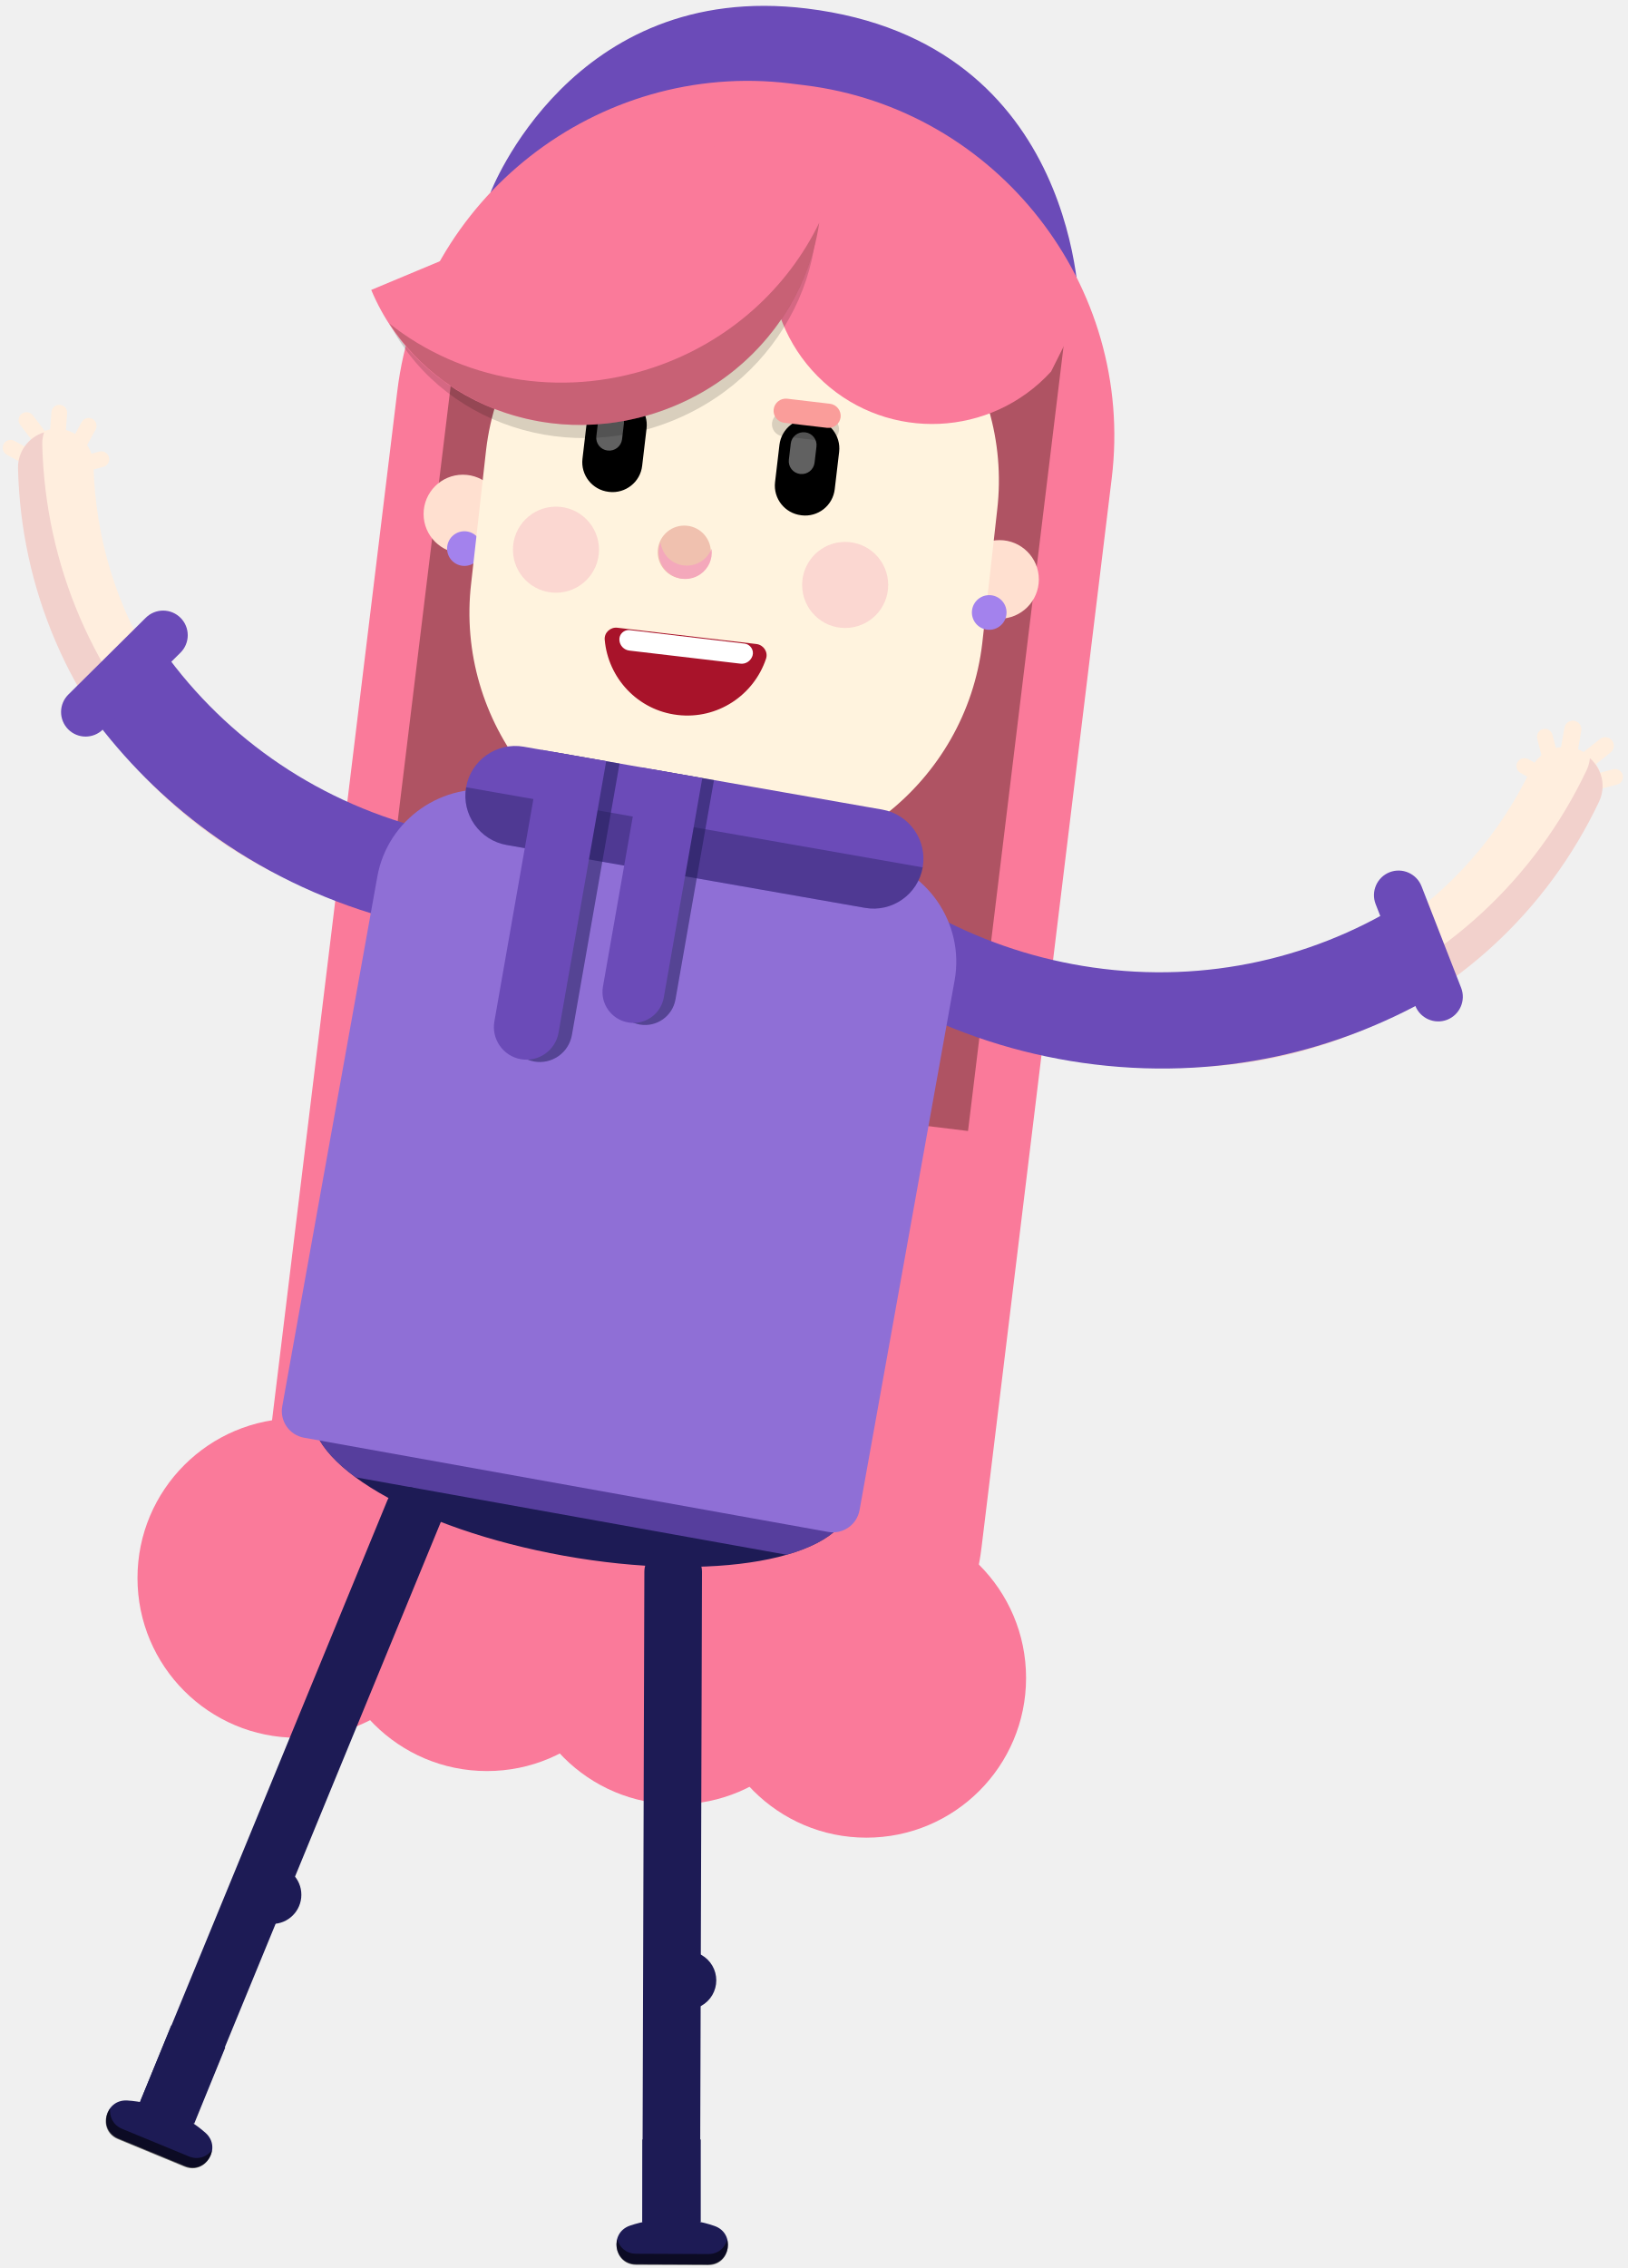
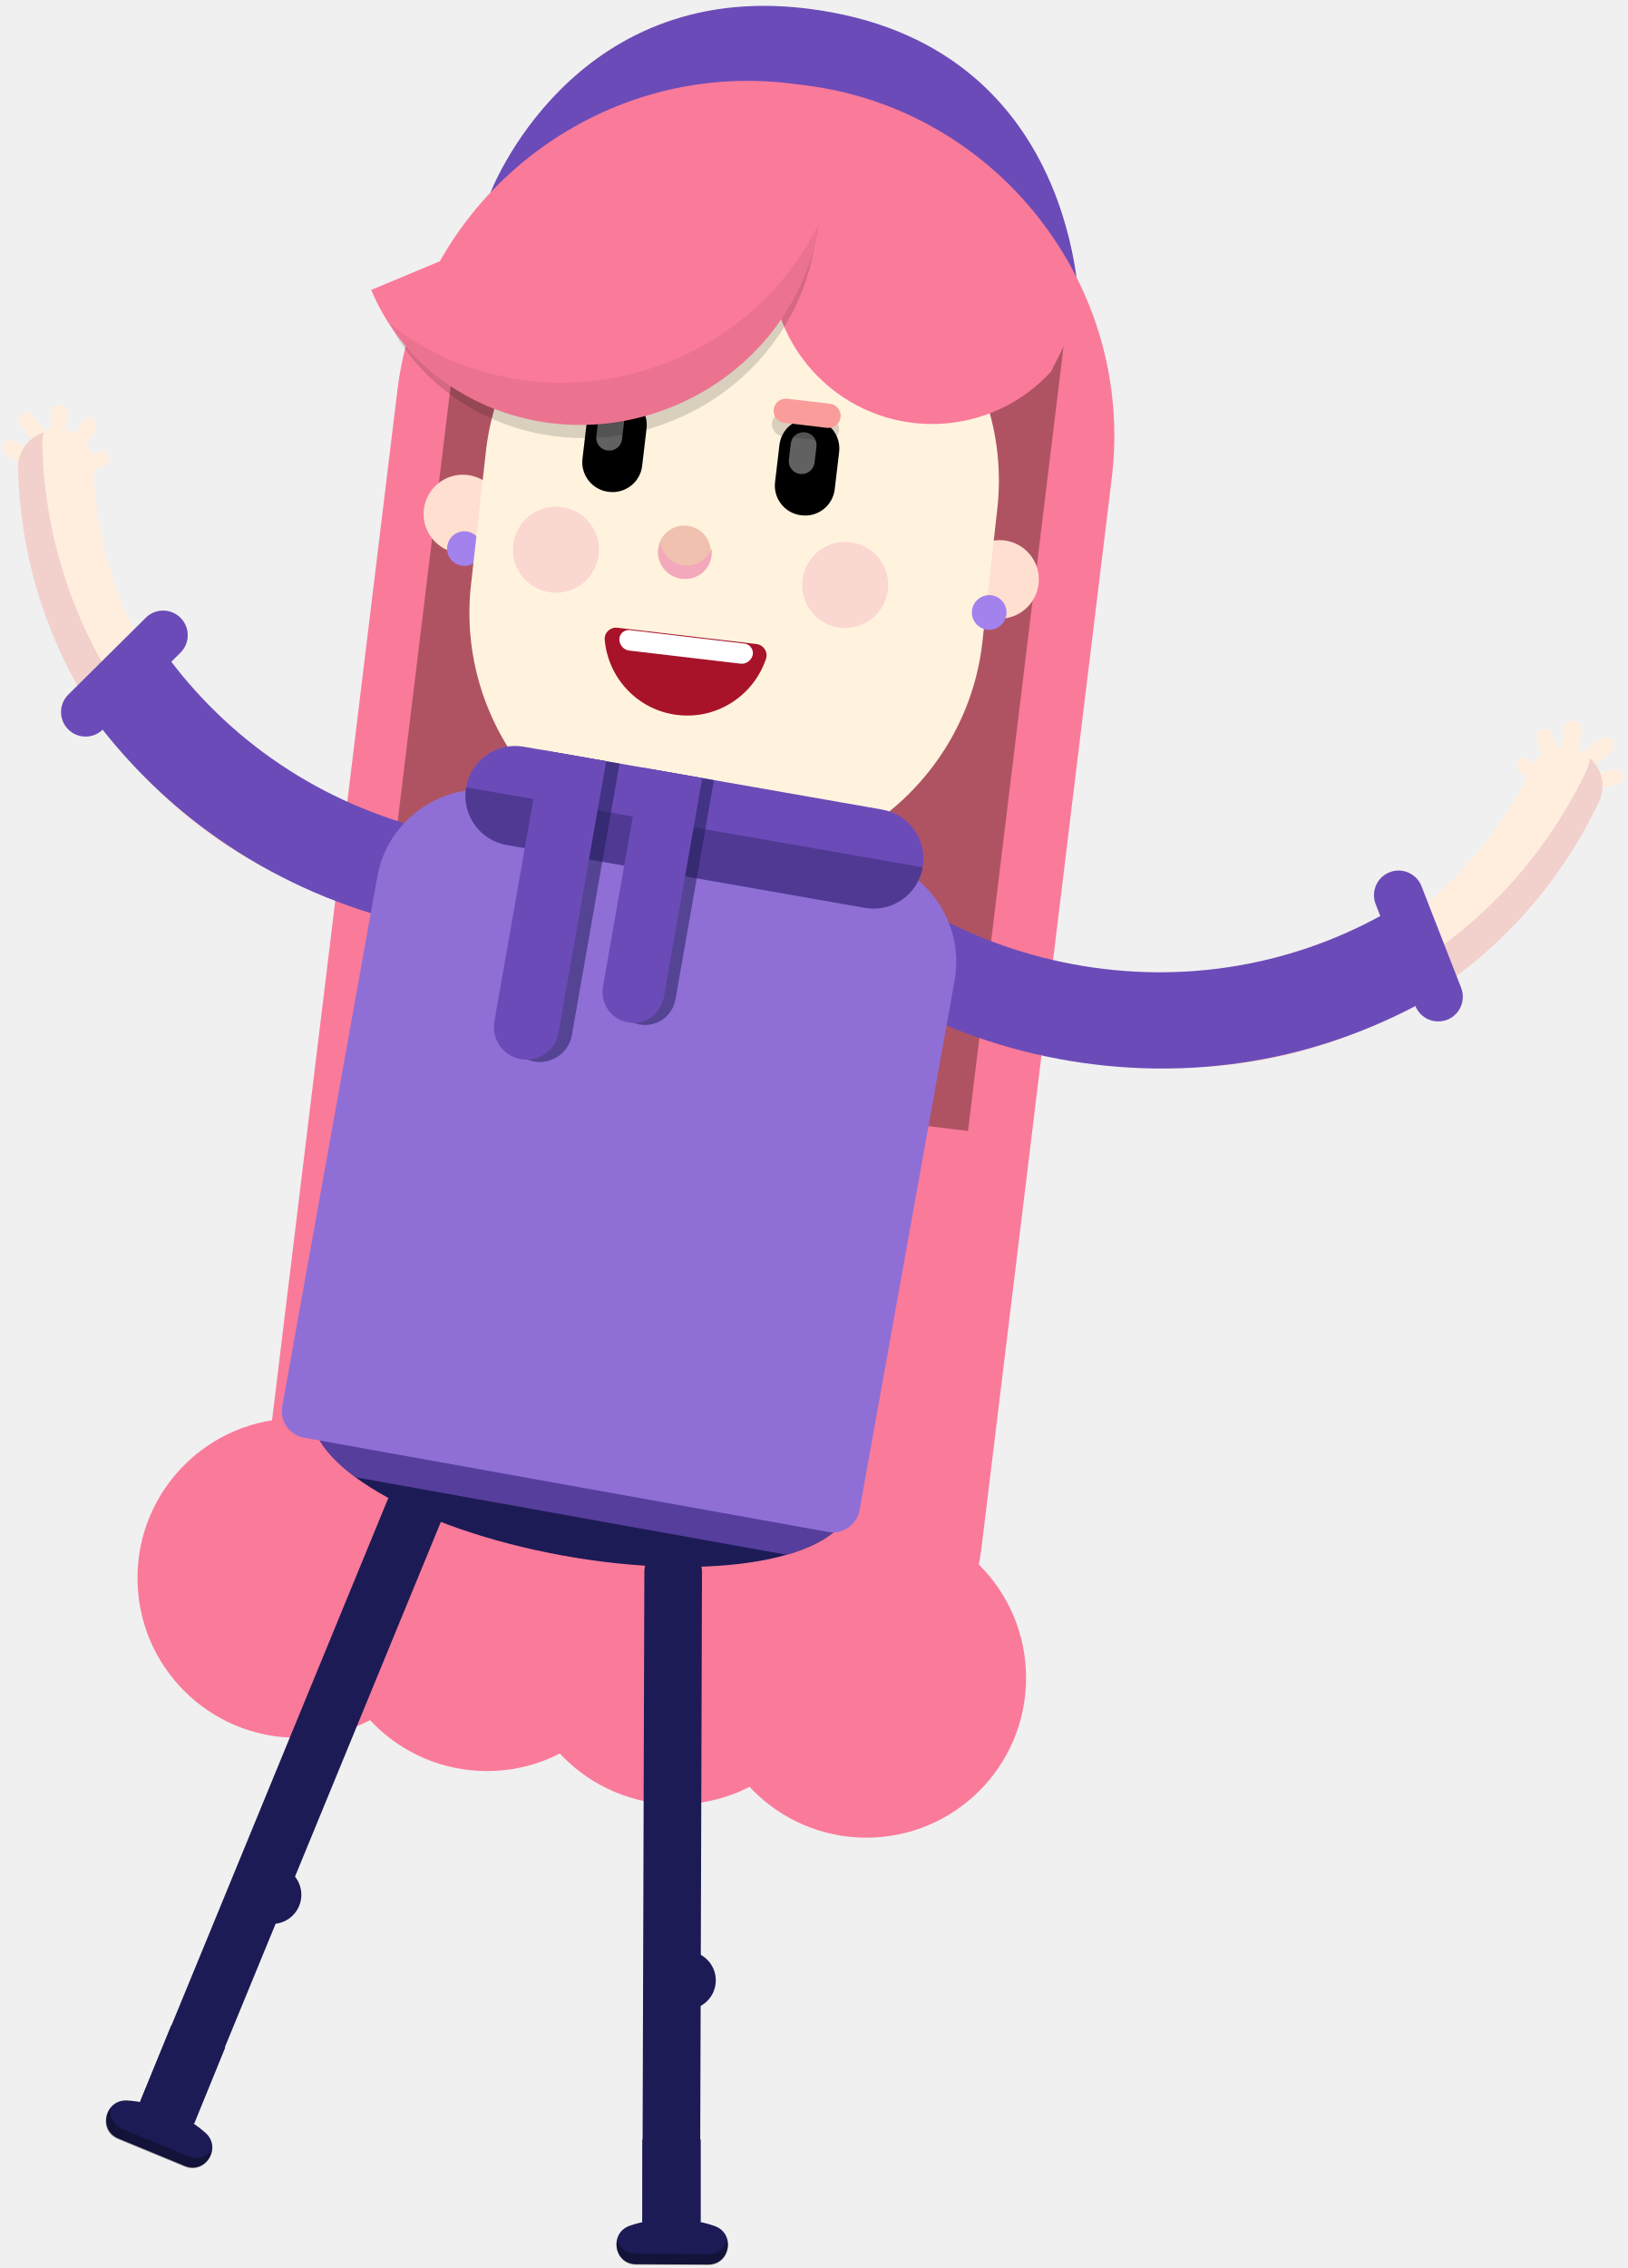
<svg xmlns="http://www.w3.org/2000/svg" width="206" height="287" viewBox="0 0 206 287" fill="none">
-   <path d="M62.084 24.375S72.306-2.556 102.11 1.077c34.97 4.257 34.524 38.772 34.524 38.772l-36.625-29.283L78.617 21.8l-16.533 2.574z" fill="#6B4BB8" />
-   <path d="M89.172 223.297l-27.907-3.401c-17.193-2.091-29.543-17.871-27.452-35.063L50.29 49.478c2.964-24.376 25.342-41.885 49.718-38.92l1.794.223c24.376 2.964 41.884 25.342 38.919 49.718l-16.486 135.346c-2.091 17.192-17.87 29.543-35.063 27.452z" fill="#FA7A9A" />
-   <path opacity=".41" d="M134.779 42.535L58.938 33.3l-12.25 100.584 75.841 9.236 12.25-100.584z" fill="#421C14" />
-   <path d="M198.014 98.432a1.091 1.091 0 001.255-.883l.882-5.083a1.09 1.09 0 00-.882-1.255 1.091 1.091 0 00-1.255.883l-.883 5.084a1.087 1.087 0 00.883 1.254z" fill="#FFEEDE" />
-   <path d="M198.302 98.246a1.09 1.09 0 001.524.177l4.043-3.206a1.09 1.09 0 00.176-1.524 1.09 1.09 0 00-1.524-.177l-4.042 3.206a1.082 1.082 0 00-.177 1.524z" fill="#FFEEDE" />
-   <path d="M198.858 99.76c.14.529.688.855 1.218.715l4.609-1.19c.53-.139.855-.687.716-1.217a1.004 1.004 0 00-1.218-.715l-4.609 1.19a.995.995 0 00-.716 1.216zm-1.876-.955c.53-.14.855-.688.716-1.217l-1.19-4.61a1.003 1.003 0 00-1.217-.715c-.53.14-.855.688-.716 1.217l1.19 4.61c.13.53.678.855 1.217.715z" fill="#FFEEDE" />
-   <path d="M197.986 99.725a.994.994 0 00-.39-1.356l-4.164-2.305a.994.994 0 00-1.357.39.994.994 0 00.391 1.357l4.163 2.305c.474.26 1.087.093 1.357-.39z" fill="#FFEEDE" />
-   <path d="M170.601 130.811c13.736-5.353 25.148-15.78 31.699-29.617a4.674 4.674 0 10-8.447-4.006c-7.965 16.812-24.46 27.638-43.037 28.261a49.19 49.19 0 01-16.179-2.147 4.673 4.673 0 00-5.846 3.095 4.672 4.672 0 003.095 5.845 58.688 58.688 0 0019.246 2.556 59.15 59.15 0 0019.469-3.987z" fill="#FFEEDE" />
-   <path d="M130.424 128.466a58.774 58.774 0 0019.246 2.556 59.067 59.067 0 0019.255-3.894c13.829-5.325 25.334-15.789 31.922-29.71.223-.474.344-.967.4-1.469 1.533 1.338 2.072 3.569 1.152 5.502-6.589 13.912-18.093 24.376-31.922 29.71a59.067 59.067 0 01-19.255 3.894 58.481 58.481 0 01-19.246-2.556 4.664 4.664 0 01-3.262-4.999c.483.427 1.05.762 1.71.966z" fill="#F2D1CC" />
-   <path d="M111.085 118.795c1.394-3.002 4.861-4.201 7.751-2.686a60.127 60.127 0 0019.488 6.319c14.358 2.064 28.446-1.18 40.137-8.744l2.695 12.536c-6.096 3.448-12.657 5.976-19.506 7.453-7.946 1.71-16.273 2.026-24.674.818-8.094-1.162-15.891-3.699-23.177-7.518-2.881-1.524-4.098-5.186-2.714-8.178z" fill="#6B4BB8" />
-   <path d="M183.173 129.044a3.123 3.123 0 001.775-4.034l-5.018-12.861a3.122 3.122 0 00-4.033-1.775 3.121 3.121 0 00-1.775 4.033l5.018 12.862a3.124 3.124 0 004.033 1.775z" fill="#6B4BB8" />
-   <path d="M7.076 57.968a.992.992 0 01-.92-1.07l.353-4.748a.992.992 0 011.069-.92c.548.037.966.52.92 1.069l-.353 4.749a.992.992 0 01-1.07.92z" fill="#FFEEDE" />
-   <path d="M6.861 57.737a1.004 1.004 0 01-1.403-.186l-2.9-3.782a1.004 1.004 0 01.186-1.404 1.004 1.004 0 011.404.186l2.9 3.782c.334.437.25 1.07-.187 1.404zm-.463 1.683c-.26.483-.873.66-1.357.4L.86 57.541a1.005 1.005 0 01-.4-1.356c.261-.484.874-.66 1.358-.4L6 58.062c.483.26.66.873.4 1.357zm2.063-.473a1.005 1.005 0 01-.4-1.357l2.277-4.182c.26-.483.874-.66 1.357-.4s.66.874.4 1.357l-2.277 4.182a.999.999 0 01-1.357.4z" fill="#FFEEDE" />
-   <path d="M7.263 59.598a1.013 1.013 0 01.707-1.227l4.6-1.227a1.01 1.01 0 011.226.706c.14.53-.176 1.078-.706 1.227l-4.6 1.227a.996.996 0 01-1.227-.706z" fill="#FFEEDE" />
-   <path d="M19.39 99.008C9.028 88.535 2.839 74.363 2.485 59.057a4.686 4.686 0 014.563-4.786 4.68 4.68 0 014.786 4.563c.437 18.596 11.096 35.203 27.815 43.325a49.52 49.52 0 0015.659 4.628c2.565.306 4.386 2.639 4.08 5.204-.307 2.565-2.64 4.386-5.205 4.08a58.603 58.603 0 01-18.614-5.493 58.825 58.825 0 01-16.18-11.57z" fill="#FFEEDE" />
-   <path d="M57.045 113.217a58.752 58.752 0 01-18.623-5.492 58.96 58.96 0 01-16.003-11.394C11.955 85.83 5.709 71.593 5.347 56.203c-.01-.53.084-1.022.232-1.496-1.942.604-3.345 2.416-3.299 4.554.363 15.39 6.608 29.626 17.081 40.128a58.966 58.966 0 0016.003 11.393 58.726 58.726 0 0018.624 5.492 4.667 4.667 0 005.018-3.243 4.637 4.637 0 01-1.96.186z" fill="#F2D1CC" />
-   <path d="M78.642 112.252c-.055-3.308-2.732-5.818-5.994-5.604a60.305 60.305 0 01-20.38-2.156c-13.949-3.959-25.5-12.648-33.102-24.32l-7.564 10.353c4.163 5.631 9.125 10.603 14.785 14.738 6.561 4.796 14.042 8.476 22.201 10.79a71.717 71.717 0 0024.228 2.565c3.27-.214 5.873-3.067 5.826-6.366z" fill="#6B4BB8" />
-   <path d="M8.628 92.29a3.113 3.113 0 01.028-4.405l9.804-9.72a3.113 3.113 0 014.405.028 3.113 3.113 0 01-.028 4.405l-9.814 9.711a3.11 3.11 0 01-4.395-.019z" fill="#6B4BB8" />
-   <path d="M58.589 70.014a4.972 4.972 0 100-9.944 4.972 4.972 0 000 9.944z" fill="#FFE0D0" />
-   <path d="M58.783 71.613a2.193 2.193 0 100-4.386 2.193 2.193 0 000 4.386z" fill="#A382ED" />
-   <path d="M109.664 232.544c11.163 0 20.212-9.049 20.212-20.212s-9.049-20.213-20.212-20.213-20.213 9.05-20.213 20.213 9.05 20.212 20.213 20.212z" fill="#FA7A9A" />
-   <path d="M85.65 228.333c11.163 0 20.213-9.049 20.213-20.212s-9.05-20.213-20.213-20.213-20.213 9.05-20.213 20.213 9.05 20.212 20.213 20.212z" fill="#FA7A9A" />
-   <path d="M61.636 224.115c11.164 0 20.213-9.05 20.213-20.213s-9.05-20.213-20.213-20.213-20.212 9.05-20.212 20.213 9.05 20.213 20.212 20.213z" fill="#FA7A9A" />
-   <path d="M37.615 219.902c11.163 0 20.213-9.05 20.213-20.213s-9.05-20.212-20.213-20.212-20.213 9.049-20.213 20.212 9.05 20.213 20.213 20.213z" fill="#FA7A9A" />
-   <path d="M107.706 190.46c1.243-6.92-13.003-15.271-31.82-18.651-18.816-3.38-35.077-.51-36.32 6.411-1.244 6.92 13.002 15.27 31.819 18.65 18.816 3.38 35.077.511 36.321-6.41z" fill="#1D1B55" />
-   <path opacity=".73" d="M75.892 171.802c18.819 3.383 33.065 11.737 31.82 18.652-.502 2.815-3.504 4.962-8.141 6.291l-54.56-9.804c-3.894-2.863-5.948-5.911-5.446-8.736 1.245-6.914 17.508-9.785 36.327-6.403z" fill="#6B4BB8" />
-   <path d="M38.477 181.931l66.354 11.923a3.417 3.417 0 003.968-2.76l12.034-67.041c1.301-7.258-3.568-14.265-10.826-15.566l-46.68-8.382c-7.258-1.301-14.265 3.569-15.566 10.826l-12.035 67.041a3.413 3.413 0 002.751 3.959z" fill="#8F6FD6" />
-   <path d="M126.521 78.293a4.972 4.972 0 100-9.944 4.972 4.972 0 000 9.944z" fill="#FFE0D0" />
-   <path d="M88.513 109.686l-.595-.074C70.29 107.54 57.567 91.416 59.64 73.796l1.887-16.848c2.072-17.63 18.196-30.352 35.816-28.28l.594.075c17.629 2.072 30.352 18.196 28.279 35.816l-1.886 16.848c-2.072 17.63-18.196 30.352-35.816 28.279z" fill="#FFF3DE" />
-   <path d="M101.475 65.211l-.074-.01a3.775 3.775 0 01-3.299-4.181l.558-4.73a3.776 3.776 0 014.182-3.3l.074.01a3.775 3.775 0 013.299 4.182l-.558 4.73a3.763 3.763 0 01-4.182 3.3z" fill="#000" />
-   <path opacity=".38" d="M101.3 59.977h-.028a1.62 1.62 0 01-1.422-1.803l.242-2.044a1.62 1.62 0 011.803-1.422h.028c.892.102 1.533.92 1.422 1.803l-.242 2.044a1.629 1.629 0 01-1.803 1.422z" fill="#fff" />
-   <path d="M77.1 62.246l-.074-.009a3.775 3.775 0 01-3.299-4.182l.558-4.73a3.776 3.776 0 014.182-3.3l.074.01a3.775 3.775 0 013.299 4.182l-.558 4.73c-.232 2.054-2.118 3.541-4.181 3.3z" fill="#000" />
-   <path opacity=".38" d="M76.933 57.012h-.028a1.62 1.62 0 01-1.422-1.803l.242-2.044a1.62 1.62 0 011.803-1.422h.028a1.62 1.62 0 011.422 1.803l-.242 2.044a1.634 1.634 0 01-1.803 1.422z" fill="#fff" />
-   <path d="M78.142 79.435c-.892-.102-1.682.632-1.599 1.524.428 4.86 4.191 8.931 9.228 9.517 5.037.594 9.637-2.491 11.19-7.119.287-.855-.317-1.747-1.209-1.859l-17.61-2.063z" fill="#A8132A" />
-   <path opacity=".15" d="M97.722 53.5a1.547 1.547 0 011.7-1.348l5.428.641a1.548 1.548 0 011.348 1.7 1.548 1.548 0 01-1.701 1.348l-5.427-.64a1.524 1.524 0 01-1.348-1.702z" fill="#000" />
-   <path d="M97.927 51.8a1.547 1.547 0 011.7-1.347l5.428.641a1.547 1.547 0 011.348 1.7 1.548 1.548 0 01-1.701 1.348l-5.427-.641a1.529 1.529 0 01-1.348-1.7z" fill="#FA9D9A" />
-   <path d="M86.616 73.238a3.364 3.364 0 100-6.728 3.364 3.364 0 000 6.728z" fill="#F0C1AF" />
-   <path d="M88.818 70.998a3.353 3.353 0 01-4.665-.91 3.36 3.36 0 01-.53-1.432 3.33 3.33 0 00.335 3.123 3.355 3.355 0 004.665.91 3.337 3.337 0 001.44-3.233 3.382 3.382 0 01-1.245 1.542z" fill="#F4A8BB" />
-   <path d="M94.246 81.444l-14.525-1.71c-.735-.083-1.385.52-1.32 1.264v.028a1.435 1.435 0 001.255 1.301l14.06 1.654c.67.084 1.301-.334 1.524-.975 0-.01.01-.02.01-.028.222-.697-.27-1.45-1.004-1.534z" fill="#fff" />
-   <path d="M125.211 79.697a2.193 2.193 0 100-4.386 2.193 2.193 0 000 4.386z" fill="#A382ED" />
-   <path opacity=".38" d="M106.977 79.466a5.446 5.446 0 100-10.892 5.446 5.446 0 000 10.892zm-36.605-4.461a5.446 5.446 0 100-10.892 5.446 5.446 0 000 10.892z" fill="#F4A8BB" />
-   <path d="M102.926 19.496c-7.602 8.318-7.016 21.216 1.301 28.818s21.216 7.017 28.818-1.3l3.587-7.175-21.3-17.852-12.406-2.49z" fill="#FA7A9A" />
-   <path opacity=".15" d="M101.403 16.764c5.827 13.949-1.32 30.23-15.966 36.345-14.646 6.115-31.253-.232-37.08-14.181" fill="#000" />
-   <path d="M101.876 13.752c6.031 14.432-1.366 31.271-16.524 37.61-15.157 6.337-32.33-.242-38.362-14.675" fill="#FA7A9A" />
-   <path opacity=".27" d="M82.76 46.484c-12.008 4.052-24.544 1.533-33.475-5.539 7.36 11.403 22.527 16.096 36.095 10.427 10.222-4.266 16.886-13.317 18.317-23.186-4.006 8.252-11.329 15.054-20.938 18.298z" fill="#421C14" />
-   <path d="M84.014 285.423l1.85.009a2.727 2.727 0 002.732-2.714l.26-83.824a2.727 2.727 0 00-2.713-2.732l-1.85-.01a2.727 2.727 0 00-2.732 2.714l-.26 83.824c0 1.497 1.217 2.733 2.713 2.733z" fill="#1D1B55" />
-   <path d="M86.914 254.289a3.69 3.69 0 100-7.379 3.69 3.69 0 000 7.379zM85.1 280.803c1.953.009 3.783.325 5.354.883 2.667.938 2.007 4.879-.827 4.869l-9.108-.037c-2.834-.009-3.457-3.959-.78-4.879 1.57-.539 3.41-.845 5.362-.836z" fill="#1D1B55" />
-   <path opacity=".58" d="M80.53 285.196l9.107.038c1.301.009 2.128-.818 2.407-1.803.4 1.449-.511 3.215-2.416 3.206l-9.108-.037c-1.895-.01-2.797-1.785-2.388-3.225.27.985 1.097 1.812 2.398 1.821z" fill="#000" />
-   <path d="M81.31 281.143h7.387v-10.409H81.31v10.409zm-62.682-10.211l1.71.706a2.74 2.74 0 003.56-1.478l31.884-77.523a2.74 2.74 0 00-1.477-3.56l-1.71-.706a2.74 2.74 0 00-3.56 1.478L17.15 267.372a2.733 2.733 0 001.478 3.56z" fill="#1D1B55" />
-   <path d="M34.455 243.461a3.69 3.69 0 100-7.38 3.69 3.69 0 000 7.38zM21.38 267.056c1.802.744 3.382 1.729 4.627 2.835 2.12 1.877.019 5.278-2.602 4.2l-8.42-3.476c-2.62-1.078-1.71-4.971 1.116-4.813 1.654.102 3.466.511 5.278 1.254z" fill="#1D1B55" />
-   <path opacity=".58" d="M15.478 269.399l8.42 3.476c1.198.493 2.285.047 2.908-.762-.176 1.496-1.691 2.788-3.448 2.063l-8.42-3.476c-1.756-.724-1.923-2.704-.994-3.893-.111 1.013.335 2.1 1.534 2.592z" fill="#000" />
-   <path d="M17.743 265.941l6.841 2.789 3.93-9.638-6.842-2.789-3.93 9.638z" fill="#1D1B55" />
-   <path d="M64.128 106.927l45.36 7.955c3.419.604 6.709-1.71 7.304-5.13.604-3.42-1.71-6.71-5.13-7.305l-45.36-7.955c-3.42-.604-6.71 1.71-7.304 5.13-.595 3.42 1.71 6.71 5.13 7.305z" fill="#6B4BB8" />
-   <path opacity=".37" d="M109.488 114.882l-45.36-7.955c-3.42-.604-5.725-3.884-5.13-7.304l57.794 10.139c-.604 3.42-3.885 5.724-7.304 5.12z" fill="#1D1B55" />
-   <path opacity=".51" d="M72.39 130.976l6.03-34.357-8.122-1.422-6.031 34.357a4.134 4.134 0 003.346 4.777 4.124 4.124 0 004.776-3.355zm13.111-4.506l4.87-27.75-7.704-1.347-4.87 27.749a3.91 3.91 0 003.179 4.526 3.91 3.91 0 004.525-3.178z" fill="#1D1B55" />
-   <path d="M70.698 130.679l6.031-34.357-8.122-1.422-6.031 34.357a4.134 4.134 0 003.345 4.777 4.124 4.124 0 004.777-3.355zm13.325-4.467l4.87-27.75-7.705-1.356-4.87 27.749a3.91 3.91 0 003.18 4.526 3.897 3.897 0 004.525-3.169z" fill="#6B4BB8" />
+   <path d="M62.084 24.375C62.084 24.375 72.306 -2.556 102.11 1.077C137.08 5.334 136.634 39.849 136.634 39.849L100.009 10.566L78.617 21.801L62.084 24.375Z" fill="#6B4BB8" />
+   <path d="M89.172 223.297L61.265 219.896C44.072 217.805 31.722 202.025 33.813 184.833L50.29 49.478C53.254 25.102 75.632 7.593 100.008 10.558L101.802 10.781C126.178 13.745 143.686 36.123 140.721 60.499L124.235 195.845C122.144 213.037 106.365 225.388 89.172 223.297Z" fill="#FA7A9A" />
+   <path opacity="0.41" d="M134.779 42.535L58.938 33.299L46.688 133.883L122.529 143.119L134.779 42.535Z" fill="#421C14" />
+   <path d="M198.014 98.432C198.6 98.534 199.166 98.135 199.269 97.549L200.151 92.466C200.254 91.88 199.854 91.314 199.269 91.211C198.683 91.109 198.116 91.509 198.014 92.094L197.131 97.177C197.029 97.772 197.429 98.33 198.014 98.432Z" fill="#FFEEDE" />
+   <path d="M198.302 98.246C198.674 98.711 199.362 98.795 199.826 98.423L203.869 95.217C204.333 94.845 204.417 94.157 204.045 93.693C203.674 93.228 202.986 93.144 202.521 93.516L198.479 96.722C198.005 97.094 197.93 97.782 198.302 98.246Z" fill="#FFEEDE" />
+   <path d="M198.858 99.76C198.998 100.289 199.546 100.615 200.076 100.475L204.685 99.286C205.215 99.146 205.54 98.598 205.401 98.068C205.261 97.538 204.713 97.213 204.183 97.353L199.574 98.542C199.044 98.672 198.719 99.221 198.858 99.76Z" fill="#FFEEDE" />
+   <path d="M196.982 98.805C197.512 98.666 197.837 98.118 197.698 97.588L196.508 92.978C196.369 92.449 195.821 92.123 195.291 92.263C194.761 92.402 194.436 92.951 194.575 93.48L195.765 98.09C195.895 98.619 196.443 98.945 196.982 98.805Z" fill="#FFEEDE" />
+   <path d="M197.986 99.725C198.255 99.242 198.079 98.629 197.596 98.368L193.432 96.064C192.949 95.794 192.336 95.971 192.075 96.454C191.806 96.937 191.983 97.551 192.466 97.811L196.629 100.116C197.103 100.376 197.716 100.209 197.986 99.725Z" fill="#FFEEDE" />
+   <path d="M170.601 130.811C184.337 125.458 195.749 115.031 202.3 101.194C203.406 98.861 202.412 96.073 200.079 94.967C197.747 93.862 194.959 94.856 193.853 97.188C185.888 114 169.393 124.826 150.816 125.449C145.296 125.635 139.859 124.91 134.637 123.302C132.165 122.54 129.553 123.925 128.791 126.397C128.029 128.869 129.414 131.48 131.886 132.242C138.103 134.157 144.571 135.012 151.132 134.798C157.925 134.566 164.496 133.19 170.601 130.811Z" fill="#FFEEDE" />
+   <path d="M130.424 128.466C136.641 130.38 143.118 131.235 149.67 131.022C156.389 130.799 162.885 129.451 168.925 127.128C182.754 121.803 194.259 111.339 200.847 97.418C201.07 96.944 201.191 96.451 201.247 95.949C202.78 97.287 203.319 99.518 202.399 101.451C195.81 115.363 184.306 125.827 170.477 131.161C164.437 133.484 157.941 134.832 151.222 135.055C144.67 135.278 138.193 134.414 131.976 132.499C129.792 131.83 128.454 129.693 128.714 127.5C129.197 127.927 129.764 128.262 130.424 128.466Z" fill="#F2D1CC" />
+   <path d="M111.085 118.795C112.479 115.793 115.946 114.594 118.836 116.109C124.96 119.325 131.512 121.453 138.324 122.428C152.682 124.492 166.77 121.248 178.461 113.684L181.156 126.22C175.06 129.668 168.499 132.196 161.65 133.673C153.704 135.383 145.377 135.699 136.976 134.491C128.882 133.329 121.085 130.792 113.799 126.973C110.918 125.449 109.701 121.787 111.085 118.795Z" fill="#6B4BB8" />
+   <path d="M183.173 129.044C184.772 128.421 185.571 126.609 184.948 125.01L179.93 112.149C179.307 110.55 177.495 109.751 175.897 110.374C174.298 110.996 173.499 112.808 174.122 114.407L179.14 127.269C179.763 128.867 181.575 129.666 183.173 129.044Z" fill="#6B4BB8" />
+   <path d="M7.076 57.968C6.528 57.931 6.109 57.447 6.156 56.899L6.509 52.15C6.546 51.602 7.029 51.184 7.578 51.23C8.126 51.267 8.544 51.751 8.498 52.299L8.145 57.048C8.107 57.596 7.624 58.014 7.076 57.968Z" fill="#FFEEDE" />
+   <path d="M6.861 57.737C6.425 58.071 5.793 57.988 5.458 57.551L2.559 53.769C2.224 53.332 2.308 52.7 2.744 52.365C3.181 52.031 3.813 52.114 4.148 52.551L7.047 56.333C7.382 56.77 7.298 57.402 6.861 57.737Z" fill="#FFEEDE" />
+   <path d="M6.398 59.42C6.138 59.903 5.525 60.079 5.041 59.819L0.859 57.542C0.376 57.282 0.2 56.669 0.46 56.186C0.72 55.702 1.333 55.526 1.817 55.786L5.999 58.063C6.482 58.323 6.658 58.936 6.398 59.42Z" fill="#FFEEDE" />
+   <path d="M8.461 58.947C7.978 58.687 7.801 58.073 8.061 57.59L10.338 53.408C10.598 52.925 11.212 52.748 11.695 53.009C12.178 53.269 12.355 53.882 12.095 54.365L9.818 58.547C9.548 59.031 8.944 59.217 8.461 58.947Z" fill="#FFEEDE" />
+   <path d="M7.263 59.598C7.124 59.068 7.44 58.52 7.97 58.371L12.57 57.144C13.1 57.005 13.648 57.321 13.796 57.85C13.936 58.38 13.62 58.928 13.09 59.077L8.49 60.304C7.951 60.453 7.403 60.127 7.263 59.598Z" fill="#FFEEDE" />
+   <path d="M19.39 99.008C9.028 88.535 2.839 74.363 2.485 59.057C2.43 56.474 4.474 54.336 7.048 54.271C9.623 54.206 11.769 56.251 11.834 58.834C12.271 77.43 22.93 94.037 39.649 102.159C44.611 104.566 49.881 106.127 55.308 106.787C57.873 107.093 59.694 109.426 59.388 111.991C59.081 114.556 56.748 116.377 54.183 116.071C47.725 115.29 41.461 113.441 35.569 110.578C29.445 107.605 23.999 103.674 19.39 99.008Z" fill="#FFEEDE" />
+   <path d="M57.045 113.217C50.586 112.436 44.323 110.587 38.422 107.725C32.372 104.788 26.991 100.913 22.419 96.331C11.955 85.83 5.71 71.593 5.347 56.203C5.338 55.673 5.431 55.181 5.579 54.707C3.637 55.311 2.234 57.123 2.28 59.261C2.643 74.65 8.888 88.887 19.361 99.389C23.933 103.97 29.314 107.845 35.364 110.782C41.265 113.644 47.529 115.494 53.988 116.274C56.264 116.553 58.346 115.141 59.006 113.031C58.383 113.226 57.724 113.3 57.045 113.217Z" fill="#F2D1CC" />
+   <path d="M78.642 112.252C78.587 108.944 75.91 106.434 72.648 106.648C65.753 107.094 58.895 106.369 52.269 104.492C38.319 100.533 26.768 91.844 19.166 80.172L11.602 90.525C15.765 96.156 20.727 101.128 26.387 105.263C32.948 110.059 40.429 113.739 48.588 116.053C56.46 118.283 64.61 119.147 72.816 118.618C76.087 118.404 78.689 115.551 78.642 112.252Z" fill="#6B4BB8" />
+   <path d="M8.628 92.29C7.42 91.073 7.429 89.094 8.656 87.885L18.46 78.165C19.677 76.957 21.657 76.966 22.865 78.193C24.073 79.41 24.064 81.389 22.837 82.598L13.023 92.309C11.815 93.517 9.826 93.508 8.628 92.29Z" fill="#6B4BB8" />
+   <path d="M58.589 70.014C61.335 70.014 63.561 67.788 63.561 65.042C63.561 62.296 61.335 60.07 58.589 60.07C55.843 60.07 53.617 62.296 53.617 65.042C53.617 67.788 55.843 70.014 58.589 70.014Z" fill="#FFE0D0" />
+   <path d="M58.783 71.613C59.994 71.613 60.976 70.631 60.976 69.42C60.976 68.209 59.994 67.227 58.783 67.227C57.572 67.227 56.59 68.209 56.59 69.42C56.59 70.631 57.572 71.613 58.783 71.613Z" fill="#A382ED" />
+   <path d="M109.664 232.544C120.827 232.544 129.876 223.495 129.876 212.332C129.876 201.169 120.827 192.119 109.664 192.119C98.501 192.119 89.451 201.169 89.451 212.332C89.451 223.495 98.501 232.544 109.664 232.544Z" fill="#FA7A9A" />
+   <path d="M85.65 228.333C96.813 228.333 105.863 219.284 105.863 208.121C105.863 196.958 96.813 187.908 85.65 187.908C74.487 187.908 65.438 196.958 65.438 208.121C65.438 219.284 74.487 228.333 85.65 228.333Z" fill="#FA7A9A" />
+   <path d="M61.636 224.115C72.8 224.115 81.849 215.065 81.849 203.902C81.849 192.739 72.8 183.689 61.636 183.689C50.473 183.689 41.424 192.739 41.424 203.902C41.424 215.065 50.473 224.115 61.636 224.115Z" fill="#FA7A9A" />
+   <path d="M37.615 219.902C48.778 219.902 57.828 210.852 57.828 199.689C57.828 188.526 48.778 179.477 37.615 179.477C26.452 179.477 17.402 188.526 17.402 199.689C17.402 210.852 26.452 219.902 37.615 219.902Z" fill="#FA7A9A" />
+   <path d="M107.706 190.46C108.949 183.54 94.703 175.189 75.886 171.809C57.07 168.429 40.809 171.299 39.565 178.22C38.322 185.14 52.568 193.49 71.385 196.87C90.201 200.25 106.462 197.381 107.706 190.46Z" fill="#1D1B55" />
+   <path opacity="0.73" d="M75.892 171.802C94.71 175.185 108.957 183.539 107.712 190.454C107.21 193.269 104.208 195.416 99.571 196.745L45.011 186.941C41.117 184.078 39.063 181.03 39.565 178.205C40.81 171.291 57.073 168.42 75.892 171.802Z" fill="#6B4BB8" />
+   <path d="M38.477 181.931L104.831 193.854C106.689 194.189 108.464 192.953 108.799 191.094L120.833 124.053C122.134 116.795 117.265 109.788 110.007 108.487L63.327 100.105C56.069 98.804 49.062 103.674 47.761 110.931L35.727 177.972C35.392 179.822 36.628 181.597 38.477 181.931Z" fill="#8F6FD6" />
+   <path d="M126.521 78.293C129.267 78.293 131.493 76.067 131.493 73.322C131.493 70.576 129.267 68.35 126.521 68.35C123.775 68.35 121.549 70.576 121.549 73.322C121.549 76.067 123.775 78.293 126.521 78.293Z" fill="#FFE0D0" />
+   <path d="M88.513 109.686L87.918 109.612C70.289 107.54 57.567 91.416 59.639 73.796L61.526 56.948C63.598 39.319 79.722 26.596 97.342 28.669L97.936 28.743C115.565 30.815 128.288 46.939 126.215 64.559L124.329 81.407C122.257 99.036 106.133 111.759 88.513 109.686Z" fill="#FFF3DE" />
+   <path d="M101.475 65.211L101.401 65.202C99.338 64.96 97.86 63.074 98.102 61.02L98.66 56.29C98.901 54.227 100.788 52.749 102.842 52.991L102.916 53C104.979 53.242 106.457 55.128 106.215 57.182L105.657 61.912C105.416 63.975 103.539 65.462 101.475 65.211Z" fill="black" />
+   <path opacity="0.38" d="M101.3 59.977H101.272C100.38 59.875 99.739 59.057 99.85 58.174L100.092 56.13C100.194 55.238 101.012 54.596 101.895 54.708H101.923C102.815 54.81 103.456 55.628 103.345 56.511L103.103 58.555C103.001 59.438 102.192 60.079 101.3 59.977Z" fill="white" />
+   <path d="M77.1 62.246L77.026 62.237C74.963 61.995 73.485 60.109 73.727 58.055L74.285 53.325C74.526 51.262 76.413 49.784 78.467 50.026L78.541 50.035C80.604 50.277 82.082 52.163 81.84 54.217L81.282 58.947C81.05 61.001 79.163 62.488 77.1 62.246Z" fill="black" />
+   <path opacity="0.38" d="M76.933 57.012H76.905C76.013 56.91 75.372 56.092 75.483 55.209L75.725 53.165C75.827 52.273 76.645 51.632 77.528 51.743H77.556C78.448 51.845 79.089 52.663 78.978 53.546L78.736 55.59C78.634 56.473 77.816 57.114 76.933 57.012Z" fill="white" />
+   <path d="M78.142 79.435C77.249 79.333 76.46 80.067 76.543 80.959C76.971 85.82 80.734 89.89 85.771 90.476C90.808 91.07 95.408 87.985 96.96 83.357C97.248 82.502 96.644 81.61 95.752 81.498L78.142 79.435Z" fill="#A8132A" />
+   <path opacity="0.15" d="M97.722 53.499C97.824 52.663 98.587 52.059 99.423 52.152L104.85 52.793C105.686 52.895 106.291 53.657 106.198 54.494C106.095 55.33 105.333 55.934 104.497 55.841L99.07 55.2C98.224 55.107 97.62 54.345 97.722 53.499Z" fill="black" />
+   <path d="M97.927 51.8C98.029 50.964 98.792 50.36 99.628 50.453L105.055 51.094C105.892 51.196 106.496 51.958 106.403 52.795C106.3 53.631 105.538 54.235 104.702 54.142L99.275 53.501C98.429 53.408 97.825 52.637 97.927 51.8Z" fill="#FA9D9A" />
+   <path d="M86.616 73.238C88.474 73.238 89.98 71.732 89.98 69.874C89.98 68.016 88.474 66.51 86.616 66.51C84.758 66.51 83.252 68.016 83.252 69.874C83.252 71.732 84.758 73.238 86.616 73.238Z" fill="#F0C1AF" />
+   <path d="M88.818 70.998C87.275 72.039 85.184 71.63 84.153 70.087C83.855 69.641 83.688 69.149 83.623 68.656C83.224 69.651 83.307 70.822 83.958 71.779C84.999 73.321 87.08 73.73 88.623 72.689C89.719 71.955 90.231 70.682 90.063 69.456C89.822 70.059 89.403 70.599 88.818 70.998Z" fill="#F4A8BB" />
+   <path d="M94.246 81.444L79.721 79.734C78.986 79.651 78.336 80.255 78.401 80.998C78.401 81.007 78.401 81.017 78.401 81.026C78.466 81.704 78.977 82.243 79.656 82.327L93.716 83.981C94.385 84.065 95.017 83.647 95.24 83.005C95.24 82.996 95.249 82.987 95.249 82.978C95.472 82.281 94.98 81.528 94.246 81.444Z" fill="white" />
+   <path d="M125.211 79.697C126.422 79.697 127.404 78.715 127.404 77.504C127.404 76.293 126.422 75.311 125.211 75.311C124 75.311 123.018 76.293 123.018 77.504C123.018 78.715 124 79.697 125.211 79.697Z" fill="#A382ED" />
+   <path opacity="0.38" d="M106.977 79.466C109.985 79.466 112.423 77.028 112.423 74.02C112.423 71.012 109.985 68.574 106.977 68.574C103.969 68.574 101.531 71.012 101.531 74.02C101.531 77.028 103.969 79.466 106.977 79.466Z" fill="#F4A8BB" />
+   <path opacity="0.38" d="M70.372 75.005C73.379 75.005 75.817 72.567 75.817 69.559C75.817 66.551 73.379 64.113 70.372 64.113C67.364 64.113 64.926 66.551 64.926 69.559C64.926 72.567 67.364 75.005 70.372 75.005Z" fill="#F4A8BB" />
+   <path d="M102.926 19.496C95.324 27.814 95.91 40.712 104.227 48.314C112.544 55.916 125.443 55.331 133.045 47.013L136.632 39.839L115.332 21.987L102.926 19.496Z" fill="#FA7A9A" />
+   <path opacity="0.15" d="M101.403 16.764C107.23 30.713 100.083 46.994 85.437 53.109C70.791 59.224 54.184 52.877 48.357 38.928" fill="black" />
+   <path d="M101.876 13.752C107.907 28.184 100.51 45.023 85.352 51.361C70.195 57.699 53.022 51.12 46.99 36.688" fill="#FA7A9A" />
+   <g opacity="0.27">
+     <path opacity="0.27" d="M82.759 46.484C70.752 50.536 58.216 48.017 49.285 40.945C56.645 52.348 71.812 57.041 85.38 51.372C95.602 47.106 102.266 38.055 103.697 28.186C99.691 36.438 92.368 43.24 82.759 46.484Z" fill="#421C14" />
+   </g>
+   <path d="M84.014 285.423L85.864 285.432C87.36 285.441 88.596 284.214 88.596 282.718L88.856 198.894C88.865 197.398 87.639 196.162 86.142 196.162L84.293 196.152C82.797 196.143 81.561 197.37 81.561 198.866L81.301 282.69C81.301 284.187 82.518 285.423 84.014 285.423Z" fill="#1D1B55" />
+   <path d="M86.914 254.289C88.952 254.289 90.603 252.637 90.603 250.6C90.603 248.562 88.952 246.91 86.914 246.91C84.876 246.91 83.225 248.562 83.225 250.6C83.225 252.637 84.876 254.289 86.914 254.289Z" fill="#1D1B55" />
+   <path d="M85.101 280.803C87.052 280.812 88.883 281.128 90.454 281.686C93.121 282.624 92.461 286.565 89.627 286.555L80.519 286.518C77.685 286.509 77.062 282.559 79.739 281.639C81.309 281.1 83.149 280.794 85.101 280.803Z" fill="#1D1B55" />
+   <g opacity="0.58">
+     <path opacity="0.58" d="M80.53 285.196L89.637 285.234C90.938 285.243 91.765 284.416 92.044 283.431C92.444 284.88 91.533 286.646 89.628 286.637L80.52 286.6C78.625 286.59 77.723 284.815 78.132 283.375C78.402 284.36 79.229 285.187 80.53 285.196Z" fill="black" />
+   </g>
+   <path d="M81.309 281.143L88.697 281.143L88.697 270.734L81.309 270.734L81.309 281.143Z" fill="#1D1B55" />
+   <path d="M18.628 270.932L20.338 271.638C21.723 272.205 23.321 271.545 23.897 270.16L55.782 192.637C56.349 191.252 55.689 189.654 54.304 189.077L52.594 188.371C51.21 187.804 49.611 188.464 49.035 189.849L17.15 267.372C16.574 268.757 17.243 270.355 18.628 270.932Z" fill="#1D1B55" />
+   <path d="M34.455 243.461C36.493 243.461 38.144 241.809 38.144 239.771C38.144 237.734 36.493 236.082 34.455 236.082C32.417 236.082 30.766 237.734 30.766 239.771C30.766 241.809 32.417 243.461 34.455 243.461Z" fill="#1D1B55" />
+   <path d="M21.379 267.056C23.182 267.8 24.762 268.785 26.007 269.891C28.126 271.768 26.026 275.169 23.405 274.091L14.986 270.615C12.365 269.537 13.276 265.644 16.101 265.802C17.755 265.904 19.567 266.313 21.379 267.056Z" fill="#1D1B55" />
+   <g opacity="0.58">
+     <path opacity="0.58" d="M15.478 269.399L23.897 272.875C25.096 273.368 26.183 272.922 26.806 272.113C26.63 273.609 25.115 274.901 23.358 274.176L14.939 270.7C13.182 269.976 13.015 267.996 13.944 266.807C13.833 267.82 14.279 268.907 15.478 269.399Z" fill="black" />
+   </g>
+   <path d="M17.743 265.941L24.584 268.73L28.513 259.092L21.672 256.303L17.743 265.941Z" fill="#1D1B55" />
+   <path d="M64.128 106.927L109.488 114.882C112.907 115.486 116.197 113.172 116.792 109.752C117.396 106.332 115.082 103.042 111.662 102.447L66.302 94.492C62.882 93.888 59.593 96.202 58.998 99.622C58.403 103.042 60.708 106.332 64.128 106.927Z" fill="#6B4BB8" />
+   <path opacity="0.37" d="M109.488 114.882L64.128 106.927C60.708 106.323 58.403 103.043 58.998 99.623L116.792 109.762C116.188 113.182 112.907 115.486 109.488 114.882Z" fill="#1D1B55" />
+   <path opacity="0.51" d="M72.389 130.976L78.421 96.619L70.298 95.197L64.267 129.554C63.877 131.794 65.373 133.931 67.612 134.331C69.862 134.721 71.999 133.225 72.389 130.976Z" fill="#1D1B55" />
+   <path opacity="0.51" d="M85.501 126.47L90.371 98.721L82.667 97.373L77.797 125.122C77.426 127.251 78.847 129.276 80.976 129.648C83.104 130.02 85.13 128.598 85.501 126.47Z" fill="#1D1B55" />
+   <path d="M70.698 130.679L76.729 96.322L68.607 94.9L62.576 129.257C62.185 131.497 63.681 133.634 65.921 134.034C68.17 134.424 70.308 132.928 70.698 130.679Z" fill="#6B4BB8" />
+   <path d="M84.023 126.212L88.892 98.462L81.188 97.106L76.319 124.855C75.947 126.983 77.369 129.009 79.497 129.381C81.625 129.762 83.651 128.34 84.023 126.212Z" fill="#6B4BB8" />
</svg>
